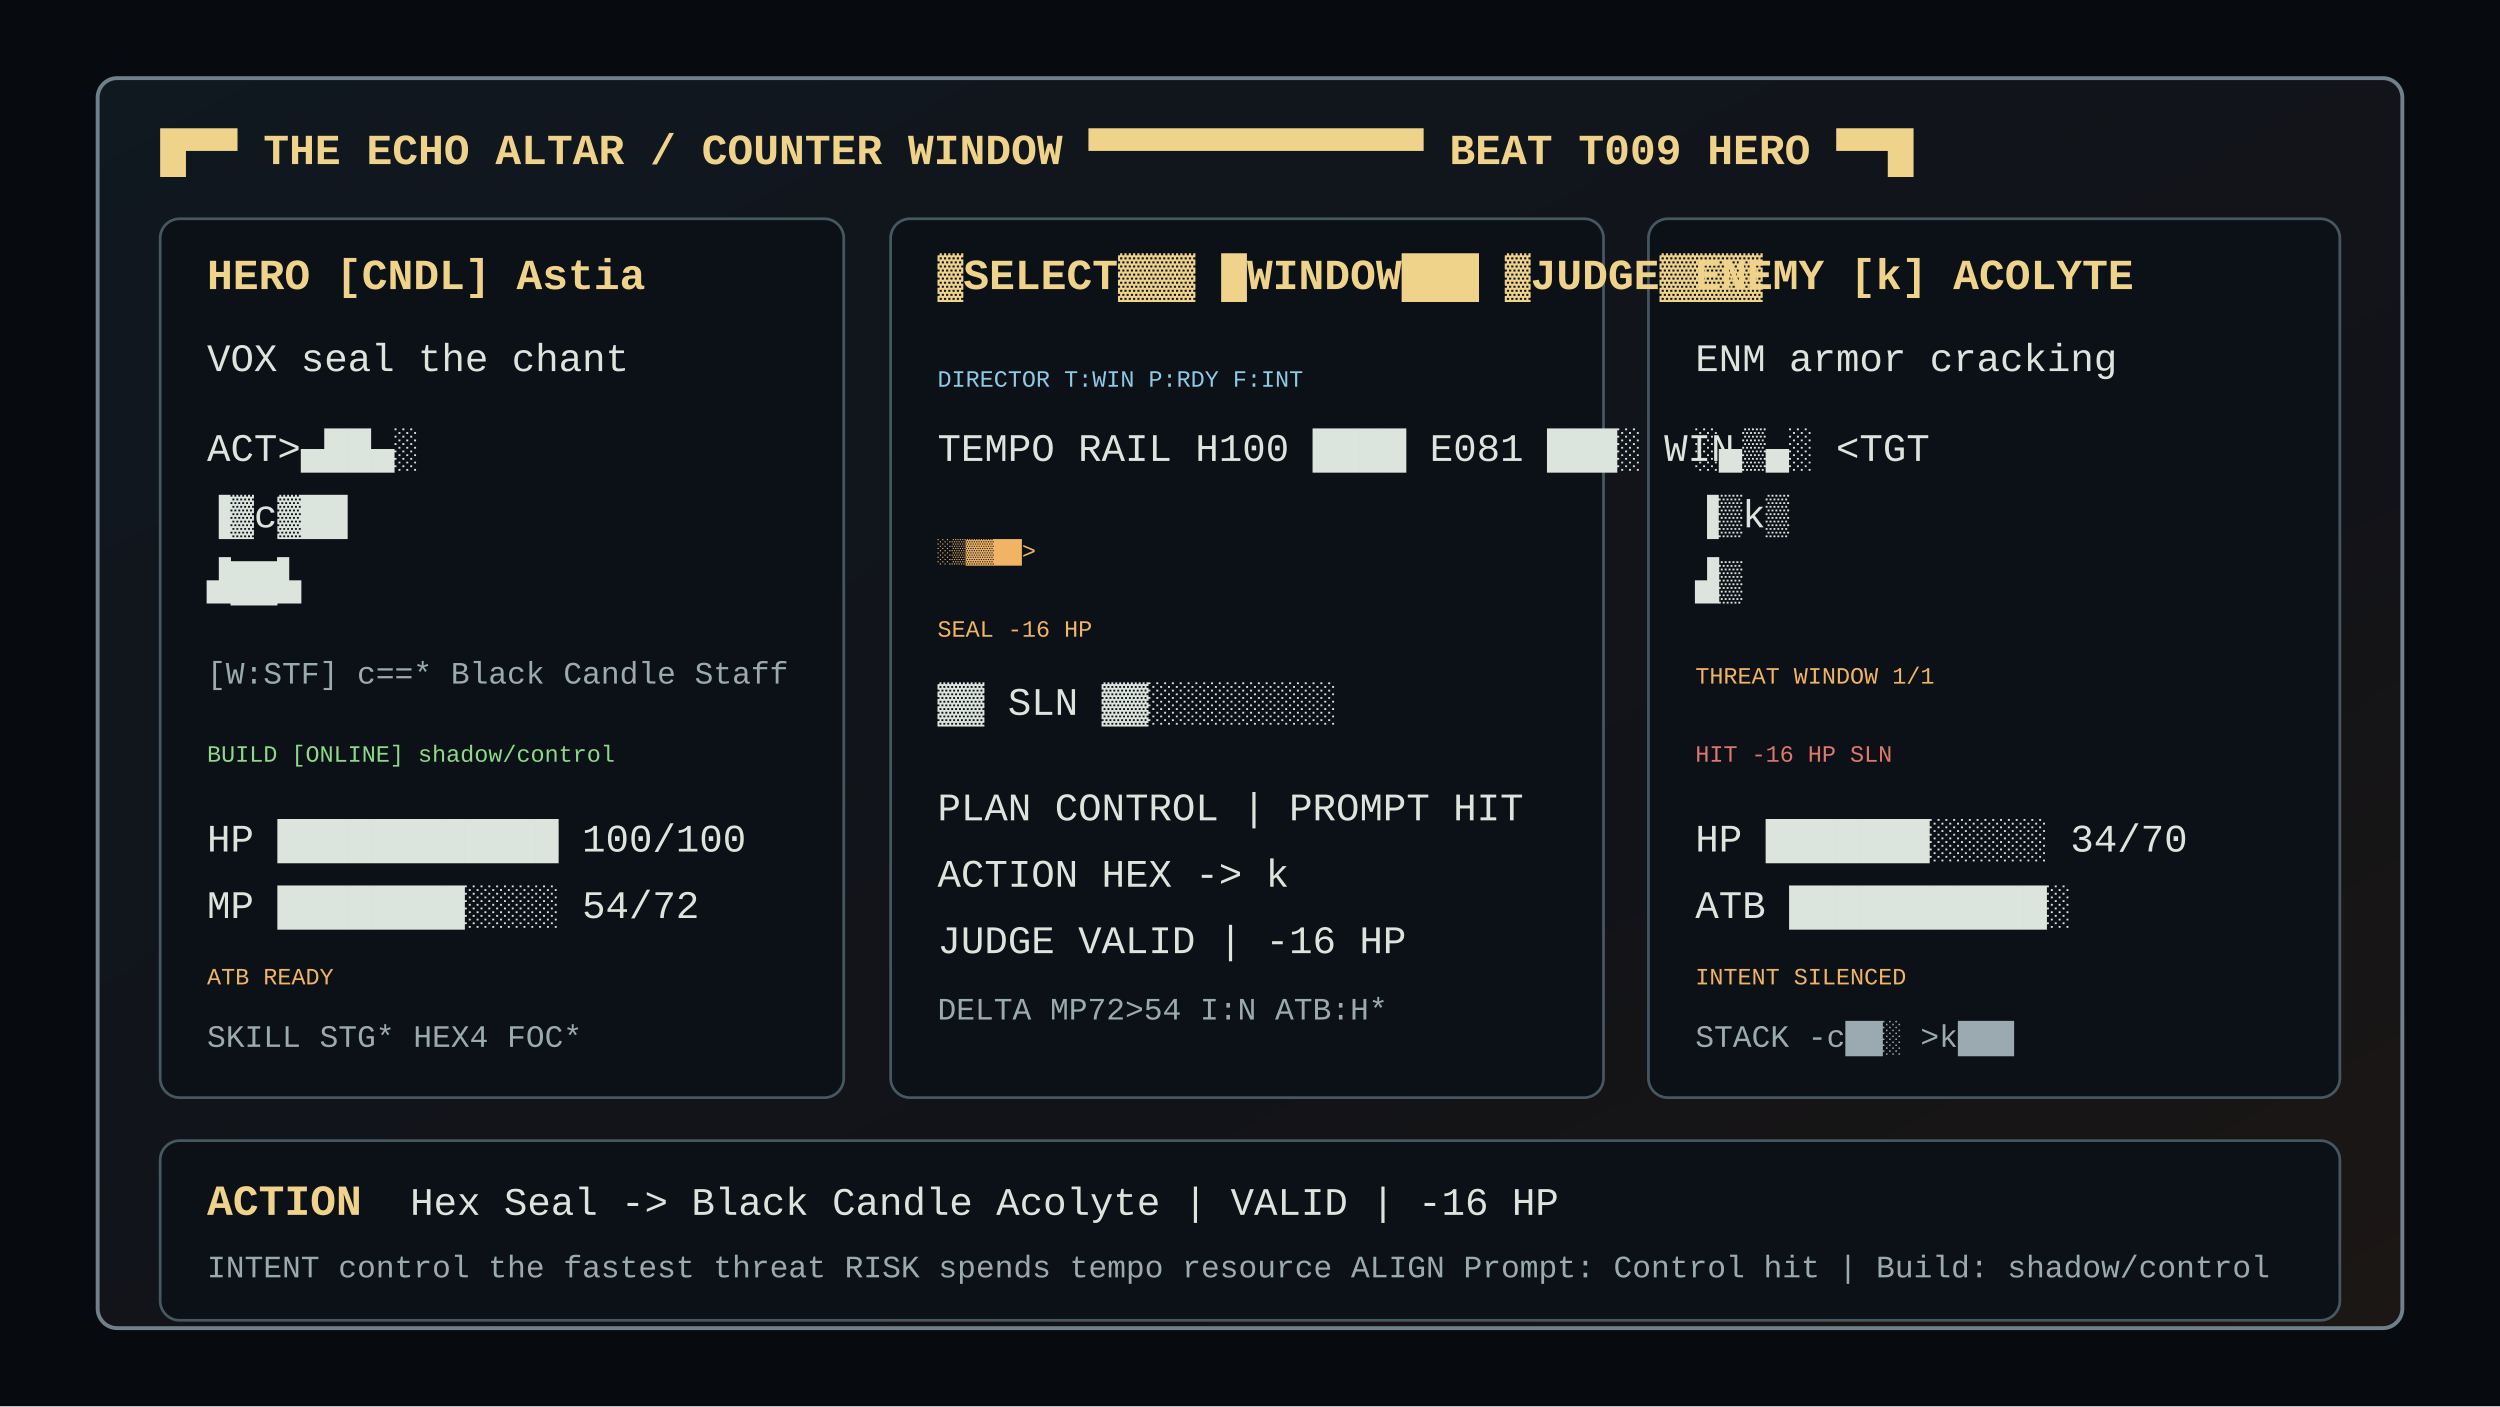
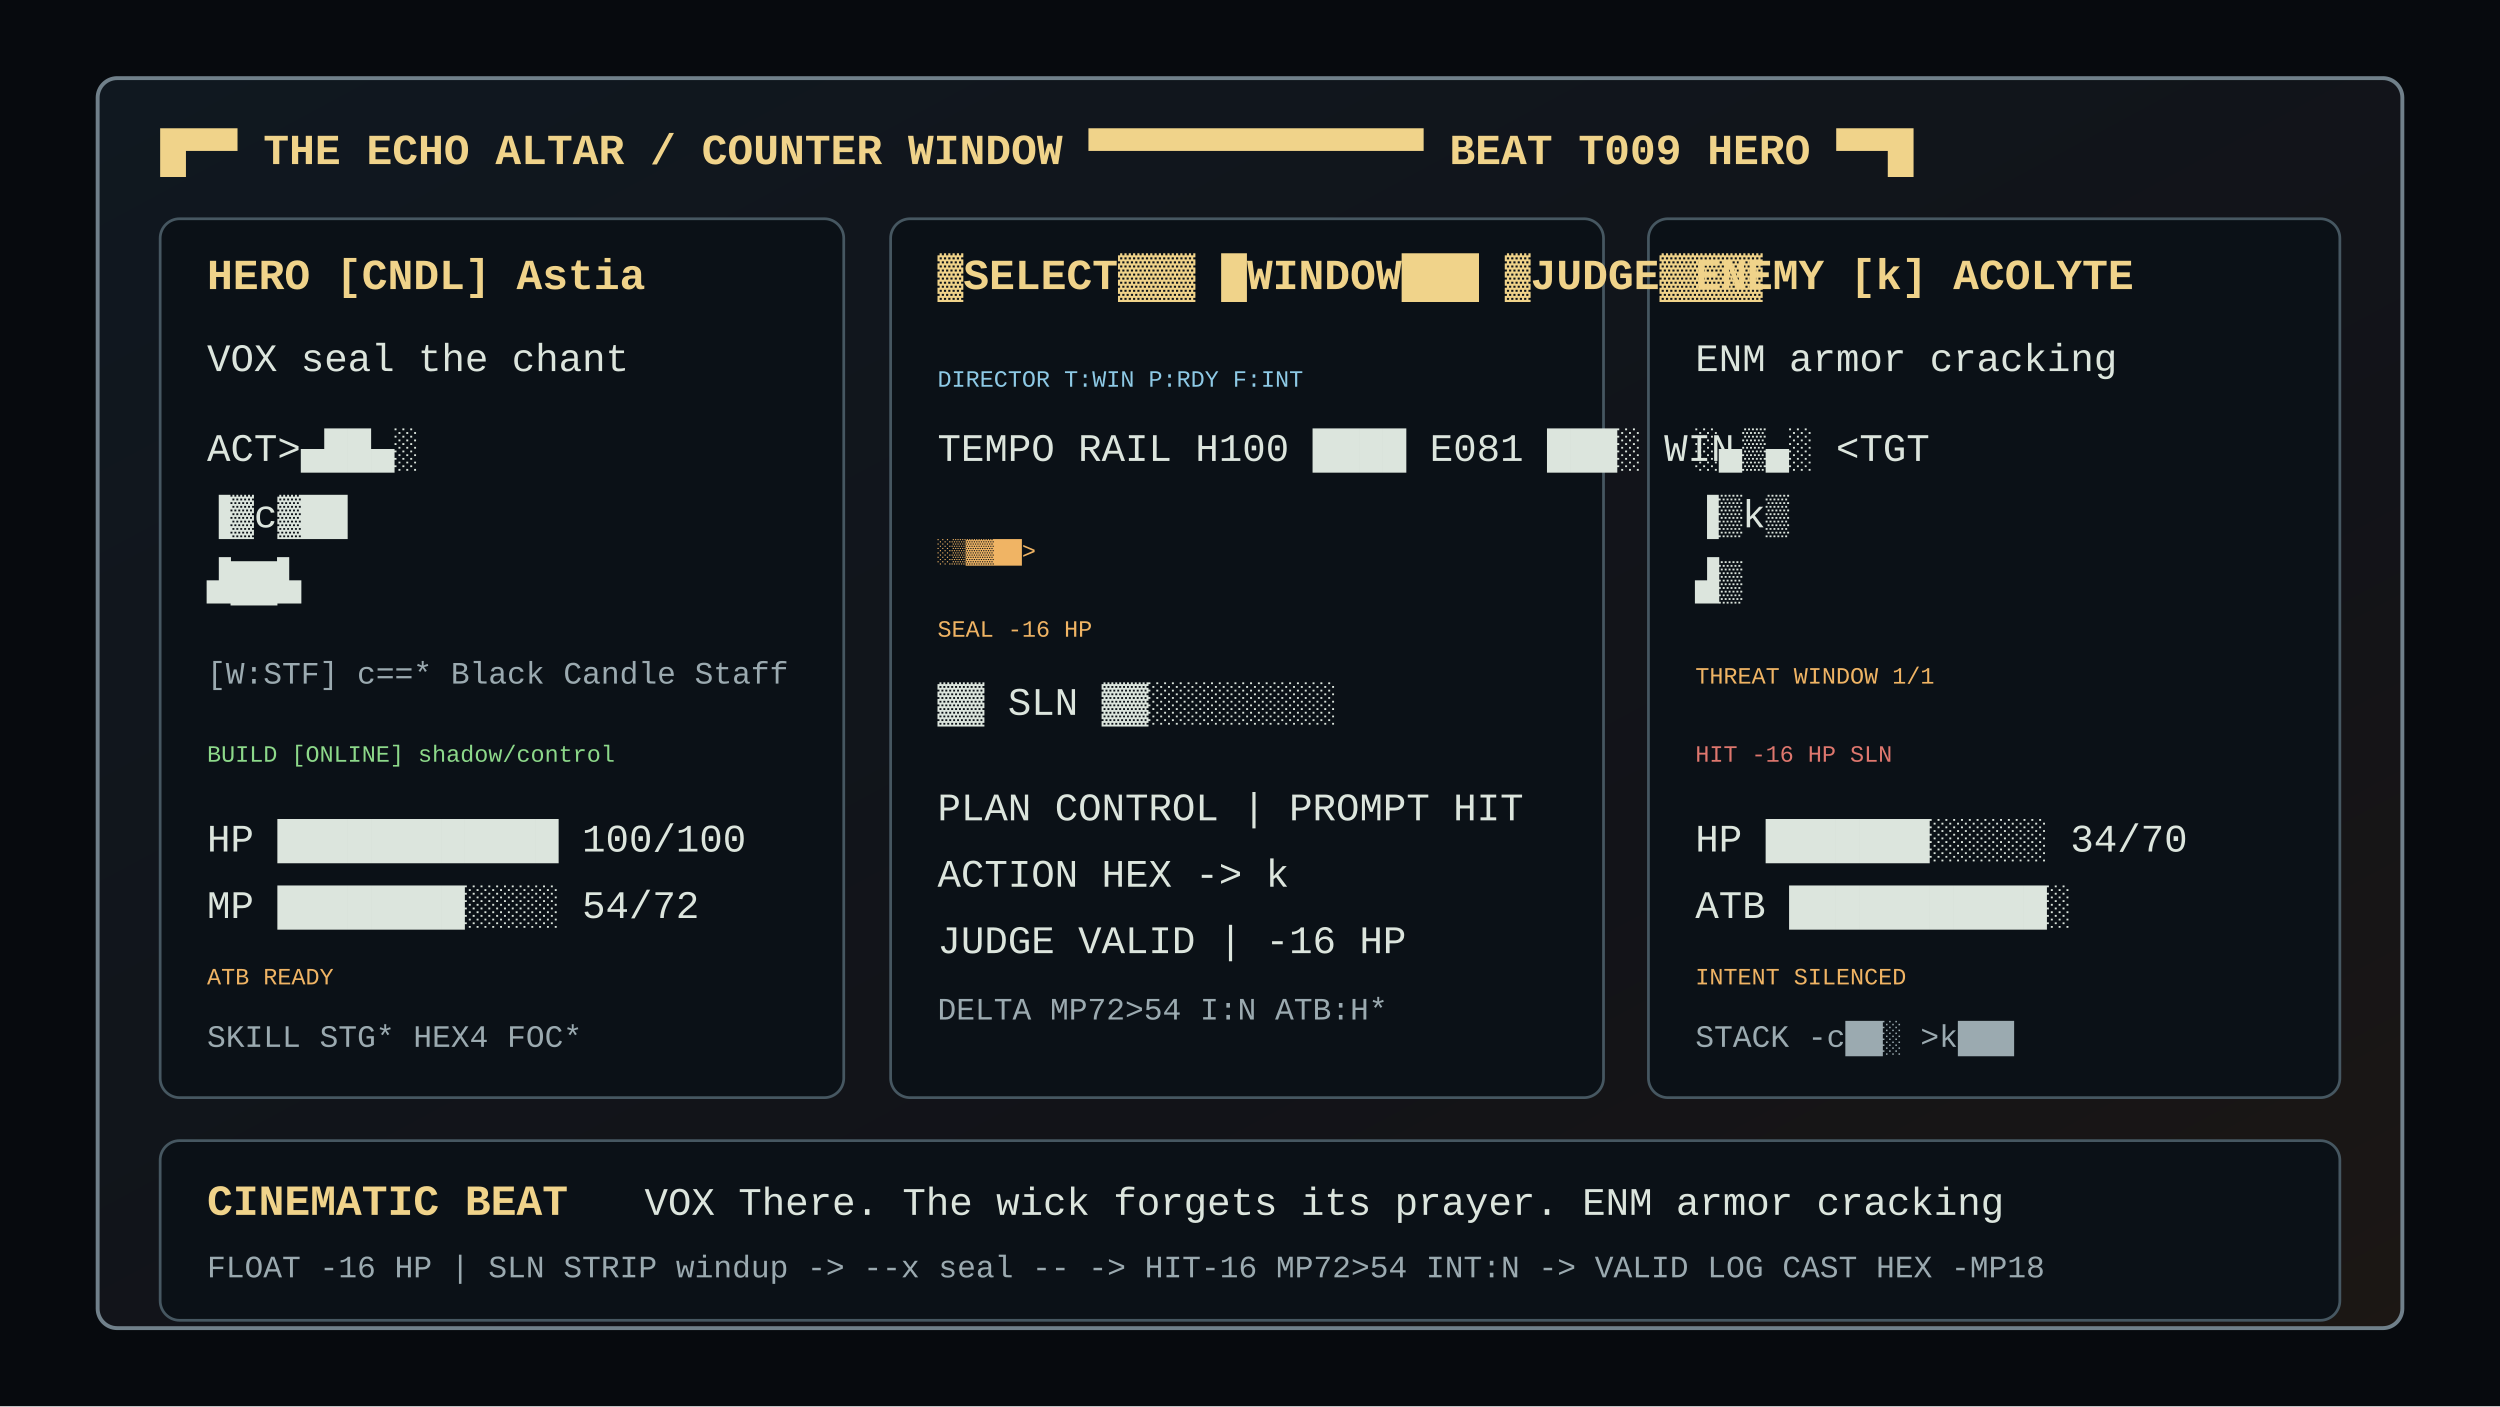
<svg xmlns="http://www.w3.org/2000/svg" width="1280" height="720" viewBox="0 0 1280 720" role="img" aria-labelledby="title desc">
  <defs>
    <linearGradient id="terminal" x1="0" x2="1" y1="0" y2="1">
      <stop offset="0" stop-color="#101820" />
      <stop offset="0.65" stop-color="#121318" />
      <stop offset="1" stop-color="#1c1714" />
    </linearGradient>
    <style>
      .mono { font-family: ui-monospace, SFMono-Regular, Menlo, Consolas, "Liberation Mono", monospace; }
      .top { font-size: 22px; fill: #f0d38a; font-weight: 700; }
      .text { font-size: 20px; fill: #dce5dd; }
      .small { font-size: 16px; fill: #9baab0; }
      .green { fill: #8dd98a; }
      .red { fill: #df776e; }
      .gold { fill: #f0b464; }
      .cyan { fill: #8ecae6; }
      .panel { fill: #0b1117; stroke: #465761; stroke-width: 1.4; rx: 10; }
      .stage { fill: url(#terminal); stroke: #70808a; stroke-width: 2; rx: 10; }
      .muted { fill: #65737a; }
    </style>
  </defs>
  <rect width="1280" height="720" fill="#070a0e" />
  <rect x="50" y="40" width="1180" height="640" class="stage" />
  <text x="82" y="84" class="mono top">█▀▀ THE ECHO ALTAR / COUNTER WINDOW ▀▀▀▀▀▀▀▀▀▀▀▀▀ BEAT T009 HERO ▀▀█</text>
  <rect x="82" y="112" width="350" height="450" class="panel" />
  <rect x="456" y="112" width="365" height="450" class="panel" />
  <rect x="844" y="112" width="354" height="450" class="panel" />
  <text x="106" y="148" class="mono top">HERO [CNDL] Astia</text>
  <text x="480" y="148" class="mono top">▓SELECT▓▓▓ █WINDOW███ ▓JUDGE▓▓▓▓</text>
  <text x="868" y="148" class="mono top">ENEMY [k] ACOLYTE</text>
  <text x="106" y="190" class="mono text">VOX seal the chant</text>
  <text x="106" y="236" class="mono text">ACT&gt;▄██▄░</text>
  <text x="106" y="270" class="mono text">   ▐▓c▓██</text>
  <text x="106" y="304" class="mono text">    ▟██▙</text>
  <text x="106" y="350" class="mono small">[W:STF] c==*  Black Candle Staff</text>
  <text x="106" y="390" class="mono green">BUILD [ONLINE] shadow/control</text>
  <text x="106" y="436" class="mono text">HP ████████████ 100/100</text>
  <text x="106" y="470" class="mono text">MP ████████░░░░ 54/72</text>
  <text x="106" y="504" class="mono gold">ATB READY</text>
  <text x="106" y="536" class="mono small">SKILL STG* HEX4 FOC*</text>
  <text x="480" y="198" class="mono cyan">DIRECTOR T:WIN P:RDY F:INT</text>
  <text x="480" y="236" class="mono text">TEMPO RAIL H100 ████ E081 ███░ WIN</text>
  <text x="480" y="286" class="mono gold">          ░▒▓▓██&gt;</text>
  <text x="480" y="326" class="mono gold">        SEAL -16 HP</text>
  <text x="480" y="366" class="mono text">        ▓▓ SLN ▓▓░░░░░░░░</text>
  <text x="480" y="420" class="mono text">PLAN CONTROL | PROMPT HIT</text>
  <text x="480" y="454" class="mono text">ACTION HEX -&gt; k</text>
  <text x="480" y="488" class="mono text">JUDGE  VALID | -16 HP</text>
  <text x="480" y="522" class="mono small">DELTA MP72&gt;54 I:N ATB:H*</text>
  <text x="868" y="190" class="mono text">ENM armor cracking</text>
  <text x="868" y="236" class="mono text">     ░▄▒▄░       &lt;TGT</text>
  <text x="868" y="270" class="mono text">      ▐▒k▒</text>
  <text x="868" y="304" class="mono text">       ▟▒</text>
  <text x="868" y="350" class="mono gold">THREAT WINDOW 1/1</text>
  <text x="868" y="390" class="mono red">HIT -16 HP SLN</text>
  <text x="868" y="436" class="mono text">HP ███████░░░░░ 34/70</text>
  <text x="868" y="470" class="mono text">ATB ███████████░</text>
  <text x="868" y="504" class="mono gold">INTENT SILENCED</text>
  <text x="868" y="536" class="mono small">STACK -c██░ &gt;k███</text>
  <rect x="82" y="584" width="1116" height="92" class="panel" />
-   <text x="106" y="622" class="mono top">ACTION</text>
-   <text x="210" y="622" class="mono text">Hex Seal -&gt; Black Candle Acolyte | VALID | -16 HP</text>
-   <text x="106" y="654" class="mono small">INTENT control the fastest threat   RISK spends tempo resource   ALIGN Prompt: Control hit | Build: shadow/control</text>
+   <text x="106" y="622" class="mono top">CINEMATIC BEAT</text>
+   <text x="330" y="622" class="mono text">VOX There. The wick forgets its prayer.  ENM armor cracking</text>
+   <text x="106" y="654" class="mono small">FLOAT -16 HP | SLN   STRIP windup -&gt; --x seal -- -&gt; HIT-16 MP72&gt;54 INT:N -&gt; VALID   LOG CAST HEX -MP18</text>
</svg>
